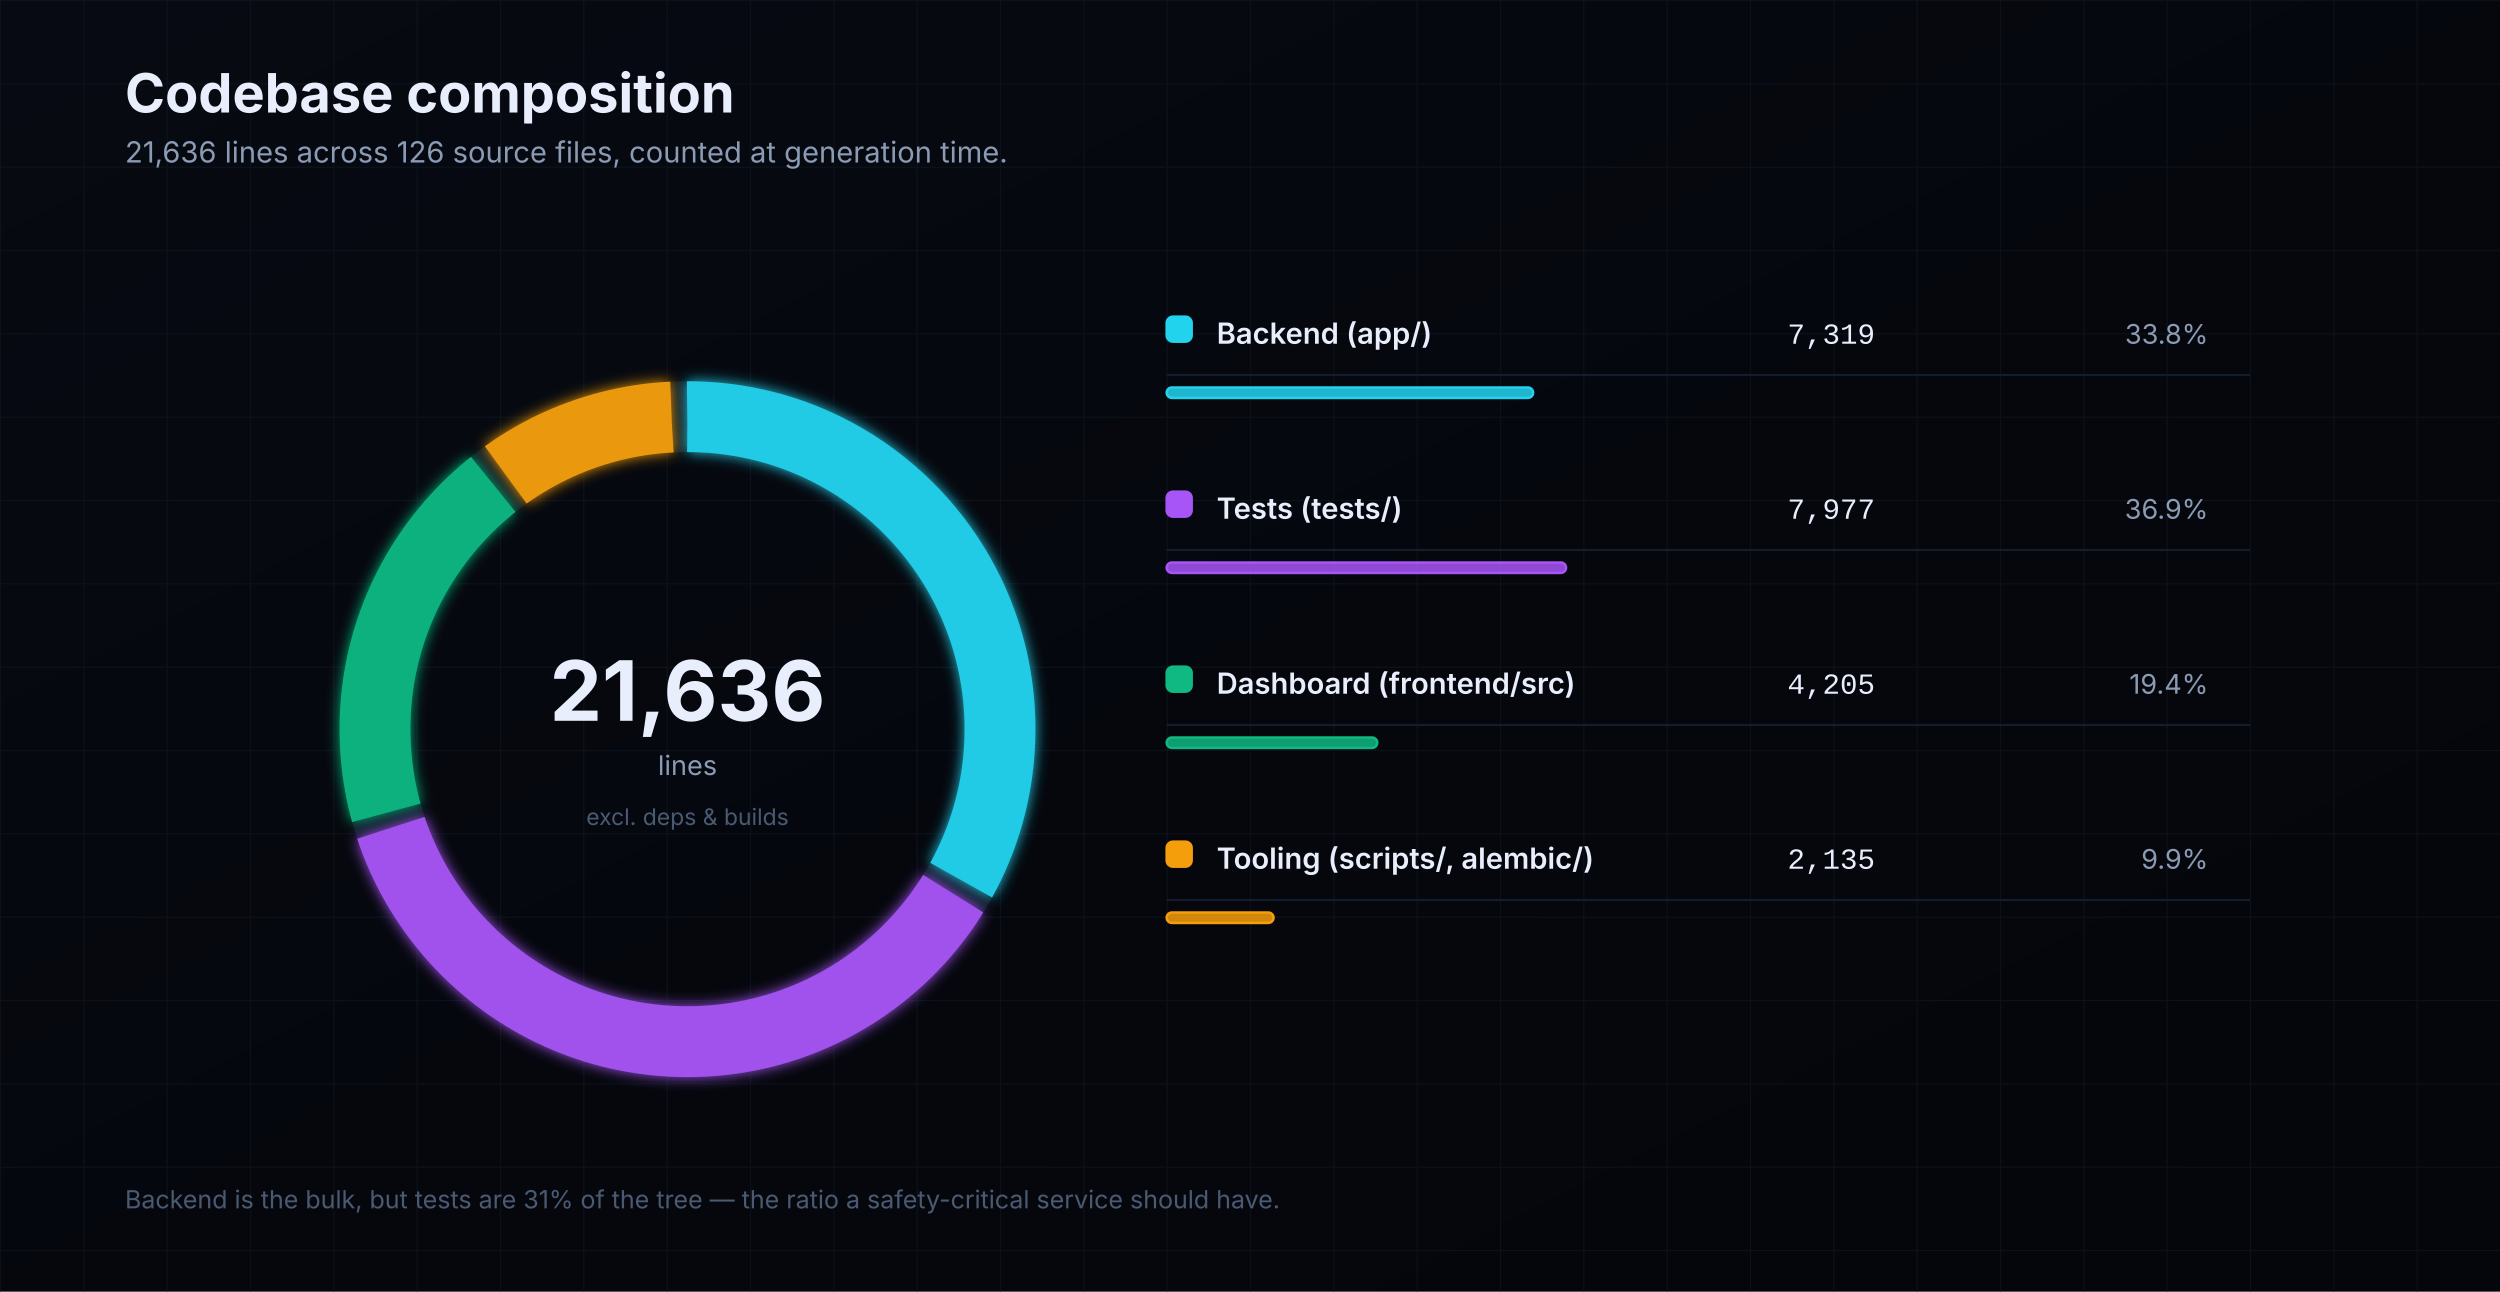
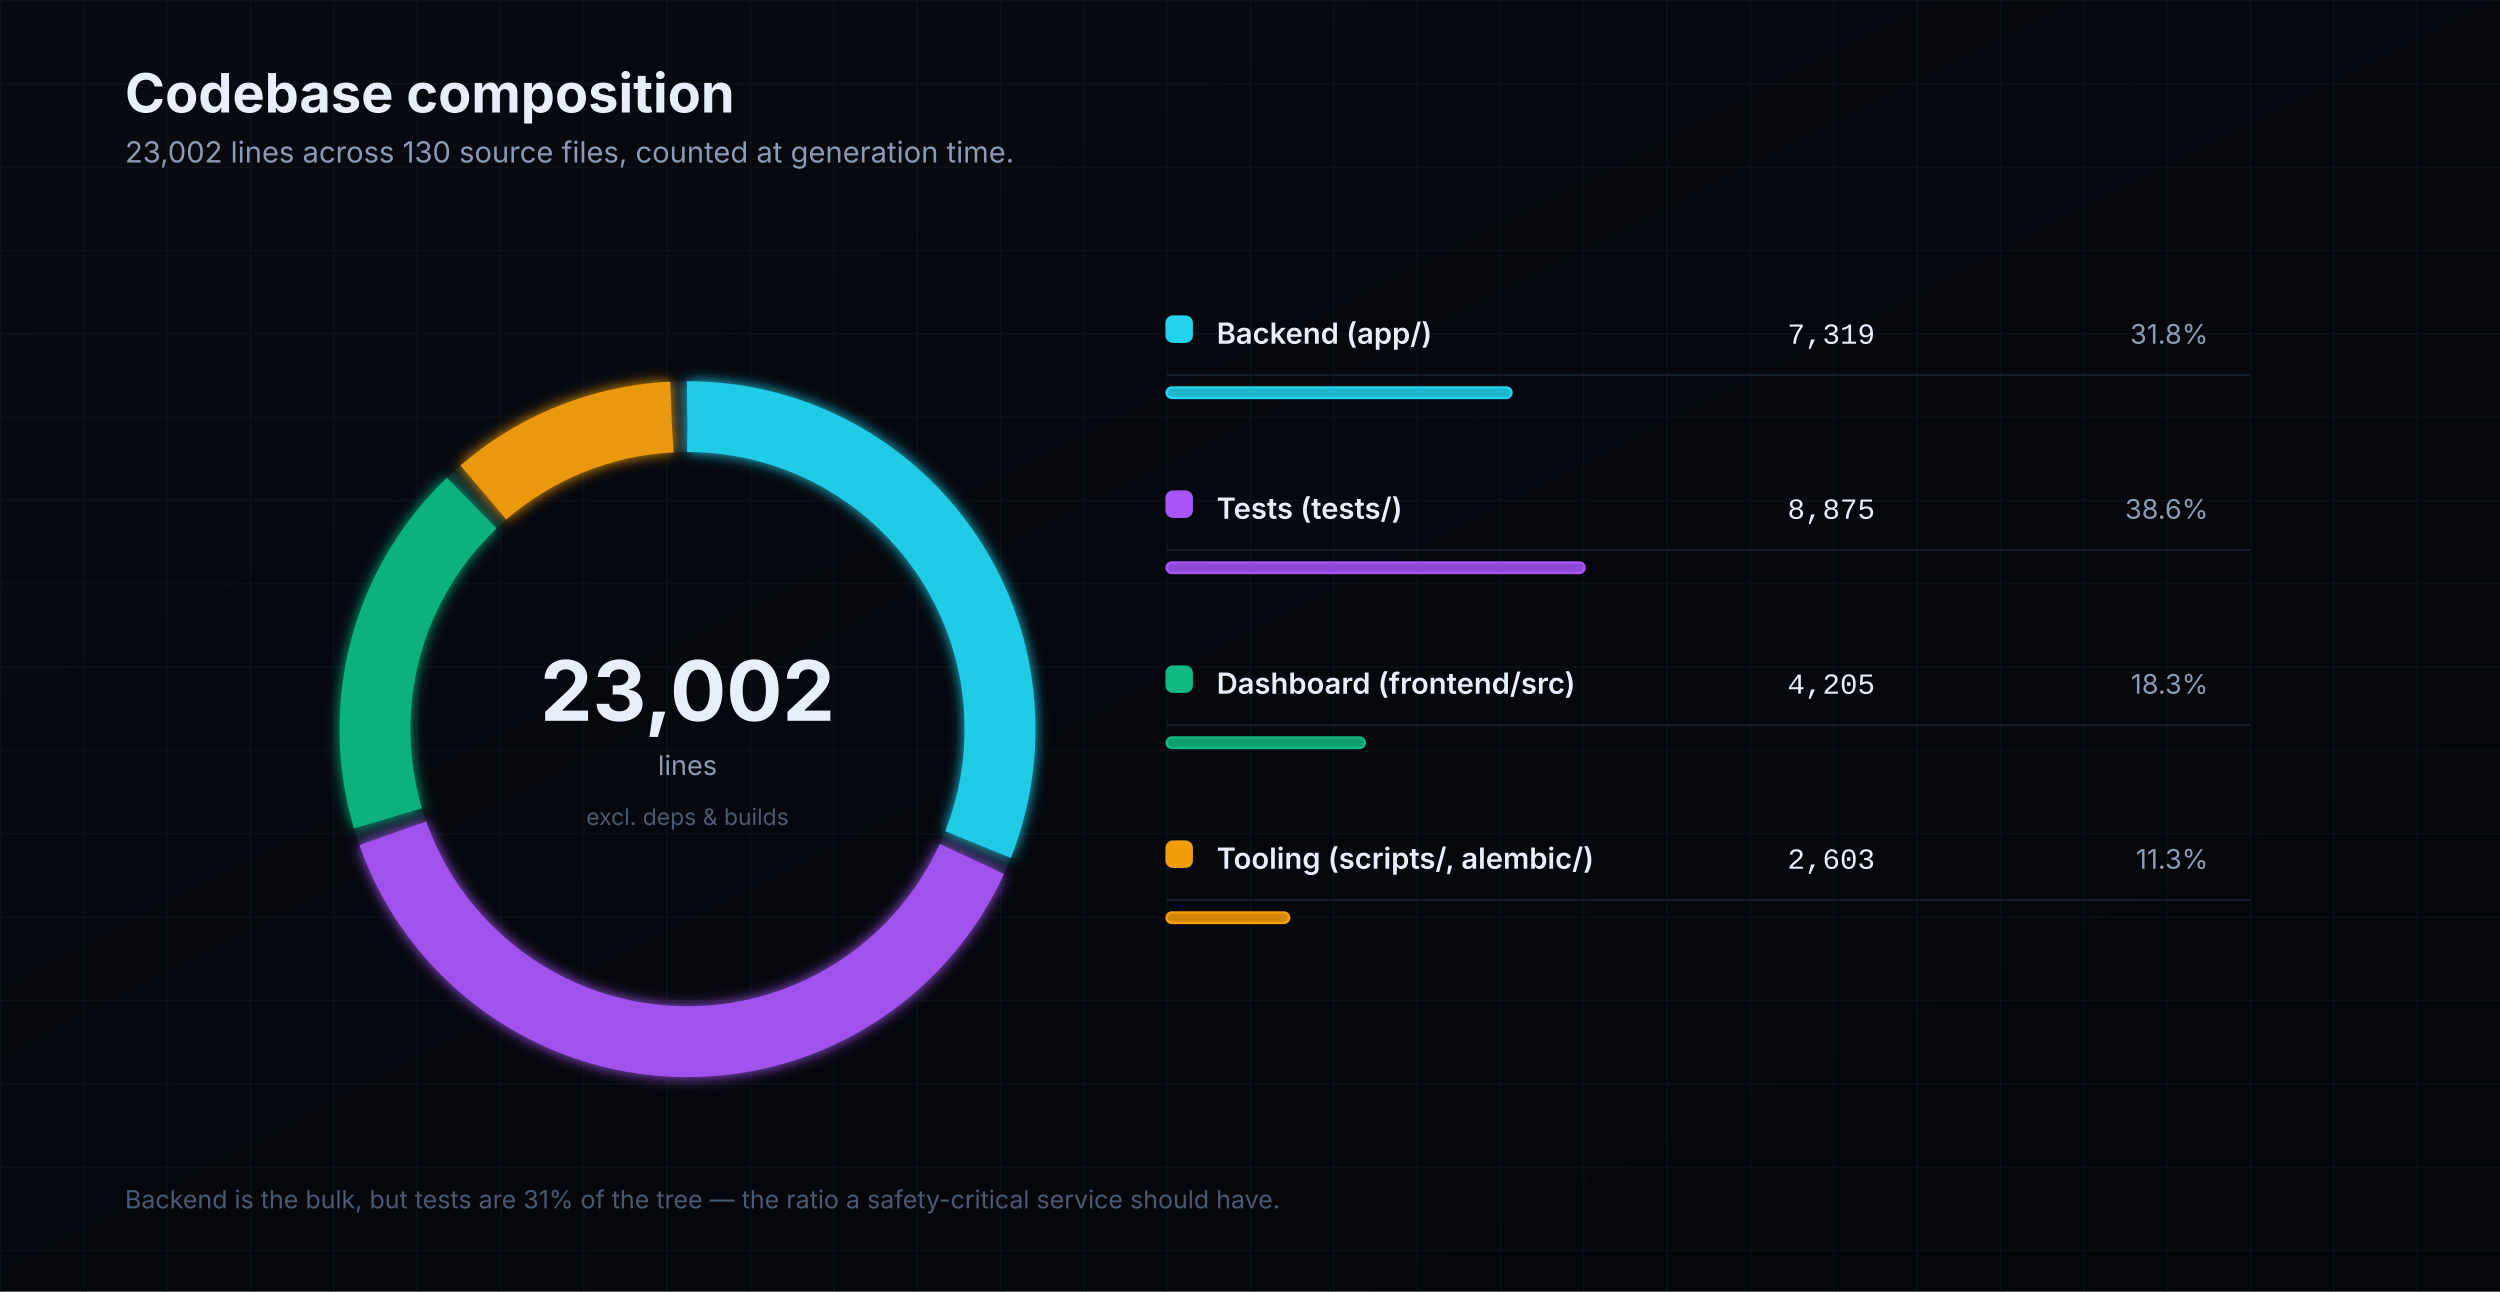
<svg xmlns="http://www.w3.org/2000/svg" width="1200" height="620" viewBox="0 0 1200 620" role="img" aria-label="Codebase composition">
  <defs>
    <linearGradient id="bg" x1="0" y1="0" x2="1" y2="1">
      <stop offset="0%" stop-color="#070a12" />
      <stop offset="55%" stop-color="#05070d" />
      <stop offset="100%" stop-color="#04060b" />
    </linearGradient>
    <linearGradient id="word" x1="0" y1="0" x2="1" y2="0">
      <stop offset="0%" stop-color="#22d3ee" />
      <stop offset="50%" stop-color="#3b82f6" />
      <stop offset="100%" stop-color="#a855f7" />
    </linearGradient>
    <linearGradient id="edge" x1="0" y1="0" x2="1" y2="0">
      <stop offset="0%" stop-color="#22d3ee" stop-opacity="0.55" />
      <stop offset="100%" stop-color="#a855f7" stop-opacity="0.35" />
    </linearGradient>
    <radialGradient id="halo" cx="50%" cy="50%" r="50%">
      <stop offset="0%" stop-color="#22d3ee" stop-opacity="0.20" />
      <stop offset="60%" stop-color="#3b82f6" stop-opacity="0.06" />
      <stop offset="100%" stop-color="#05070d" stop-opacity="0" />
    </radialGradient>
    <radialGradient id="halo2" cx="50%" cy="50%" r="50%">
      <stop offset="0%" stop-color="#a855f7" stop-opacity="0.16" />
      <stop offset="100%" stop-color="#05070d" stop-opacity="0" />
    </radialGradient>
    <filter id="glow" x="-80%" y="-300%" width="260%" height="700%">
      <feGaussianBlur stdDeviation="3.2" result="b" />
      <feMerge>
        <feMergeNode in="b" />
        <feMergeNode in="SourceGraphic" />
      </feMerge>
    </filter>
    <filter id="softglow" x="-60%" y="-60%" width="220%" height="220%">
      <feGaussianBlur stdDeviation="7" result="b" />
      <feMerge>
        <feMergeNode in="b" />
        <feMergeNode in="SourceGraphic" />
      </feMerge>
    </filter>
    <pattern id="grid" width="40" height="40" patternUnits="userSpaceOnUse">
      <path d="M40 0 H0 V40" fill="none" stroke="#111a26" stroke-width="1" />
    </pattern>
    <marker id="arrowhead" viewBox="0 0 10 10" refX="8" refY="5" markerWidth="6" markerHeight="6" orient="auto-start-reverse">
      <path d="M0,0 L10,5 L0,10 z" fill="#4a5a72" />
    </marker>
  </defs>
  <rect width="1200" height="620" fill="url(#bg)" />
  <rect width="1200" height="620" fill="url(#grid)" opacity="0.55" />
  <text x="60.0" y="54.0" font-family="Inter, 'Segoe UI', 'Helvetica Neue', Helvetica, Arial, sans-serif" font-size="26" font-weight="700" fill="#e8eefc" fill-opacity="1.0" text-anchor="start">Codebase composition</text>
-   <text x="60.0" y="78.0" font-family="Inter, 'Segoe UI', 'Helvetica Neue', Helvetica, Arial, sans-serif" font-size="14" font-weight="400" fill="#8b9bb4" fill-opacity="1.0" text-anchor="start">21,636 lines across 126 source files, counted at generation time.</text>
+   <text x="60.0" y="78.0" font-family="Inter, 'Segoe UI', 'Helvetica Neue', Helvetica, Arial, sans-serif" font-size="14" font-weight="400" fill="#8b9bb4" fill-opacity="1.0" text-anchor="start">23,002 lines across 130 source files, counted at generation time.</text>
  <circle cx="330.0" cy="350.0" r="150.0" fill="none" stroke="#111a26" stroke-width="34.0" />
-   <circle cx="330.0" cy="350.0" r="150.0" fill="none" stroke="#22d3ee" stroke-width="34.0" stroke-linecap="butt" stroke-dasharray="311.28 631.20" stroke-dashoffset="-0.00" transform="rotate(-90 330.0 350.0)" filter="url(#glow)" opacity="0.95" />
-   <circle cx="330.0" cy="350.0" r="150.0" fill="none" stroke="#a855f7" stroke-width="34.0" stroke-linecap="butt" stroke-dasharray="339.94 602.53" stroke-dashoffset="-318.82" transform="rotate(-90 330.0 350.0)" filter="url(#glow)" opacity="0.95" />
-   <circle cx="330.0" cy="350.0" r="150.0" fill="none" stroke="#10b981" stroke-width="34.0" stroke-linecap="butt" stroke-dasharray="175.63 766.85" stroke-dashoffset="-666.30" transform="rotate(-90 330.0 350.0)" filter="url(#glow)" opacity="0.95" />
-   <circle cx="330.0" cy="350.0" r="150.0" fill="none" stroke="#f59e0b" stroke-width="34.0" stroke-linecap="butt" stroke-dasharray="85.46 857.02" stroke-dashoffset="-849.48" transform="rotate(-90 330.0 350.0)" filter="url(#glow)" opacity="0.95" />
-   <text x="330.0" y="346.0" font-family="Inter, 'Segoe UI', 'Helvetica Neue', Helvetica, Arial, sans-serif" font-size="40" font-weight="700" fill="#e8eefc" fill-opacity="1.0" text-anchor="middle">21,636</text>
+   <circle cx="330.0" cy="350.0" r="150.0" fill="none" stroke="#22d3ee" stroke-width="34.0" stroke-linecap="butt" stroke-dasharray="292.35 650.13" stroke-dashoffset="-0.00" transform="rotate(-90 330.0 350.0)" filter="url(#glow)" opacity="0.95" />
+   <circle cx="330.0" cy="350.0" r="150.0" fill="none" stroke="#a855f7" stroke-width="34.0" stroke-linecap="butt" stroke-dasharray="356.10 586.38" stroke-dashoffset="-299.89" transform="rotate(-90 330.0 350.0)" filter="url(#glow)" opacity="0.95" />
+   <circle cx="330.0" cy="350.0" r="150.0" fill="none" stroke="#10b981" stroke-width="34.0" stroke-linecap="butt" stroke-dasharray="164.75 777.72" stroke-dashoffset="-663.53" transform="rotate(-90 330.0 350.0)" filter="url(#glow)" opacity="0.95" />
+   <circle cx="330.0" cy="350.0" r="150.0" fill="none" stroke="#f59e0b" stroke-width="34.0" stroke-linecap="butt" stroke-dasharray="99.11 843.36" stroke-dashoffset="-835.82" transform="rotate(-90 330.0 350.0)" filter="url(#glow)" opacity="0.95" />
+   <text x="330.0" y="346.0" font-family="Inter, 'Segoe UI', 'Helvetica Neue', Helvetica, Arial, sans-serif" font-size="40" font-weight="700" fill="#e8eefc" fill-opacity="1.0" text-anchor="middle">23,002</text>
  <text x="330.0" y="372.0" font-family="Inter, 'Segoe UI', 'Helvetica Neue', Helvetica, Arial, sans-serif" font-size="13" font-weight="400" fill="#8b9bb4" fill-opacity="1.0" text-anchor="middle">lines</text>
  <text x="330.0" y="396.0" font-family="Inter, 'Segoe UI', 'Helvetica Neue', Helvetica, Arial, sans-serif" font-size="11" font-weight="400" fill="#4a5a72" fill-opacity="1.0" text-anchor="middle">excl. deps &amp; builds</text>
  <rect x="560.0" y="152.0" width="12.0" height="12.0" rx="3" fill="#22d3ee" fill-opacity="1.0" stroke="#22d3ee" stroke-width="1.2" />
  <text x="584.0" y="165.0" font-family="Inter, 'Segoe UI', 'Helvetica Neue', Helvetica, Arial, sans-serif" font-size="14" font-weight="600" fill="#e8eefc" fill-opacity="1.0" text-anchor="start">Backend (app/)</text>
  <text x="900.0" y="165.0" font-family="'JetBrains Mono', 'SFMono-Regular', Consolas, 'Liberation Mono', monospace" font-size="14" font-weight="400" fill="#e8eefc" fill-opacity="1.0" text-anchor="end">7,319</text>
-   <text x="1060.0" y="165.0" font-family="Inter, 'Segoe UI', 'Helvetica Neue', Helvetica, Arial, sans-serif" font-size="13" font-weight="400" fill="#8b9bb4" fill-opacity="1.0" text-anchor="end">33.8%</text>
+   <text x="1060.0" y="165.0" font-family="Inter, 'Segoe UI', 'Helvetica Neue', Helvetica, Arial, sans-serif" font-size="13" font-weight="400" fill="#8b9bb4" fill-opacity="1.0" text-anchor="end">31.8%</text>
  <line x1="560" y1="180.0" x2="1080" y2="180.0" stroke="#141d2b" stroke-width="1" />
-   <rect x="560.0" y="186.0" width="175.9" height="5.0" rx="2.5" fill="#22d3ee" fill-opacity="0.85" stroke="#22d3ee" stroke-width="1.2" />
+   <rect x="560.0" y="186.0" width="165.5" height="5.0" rx="2.5" fill="#22d3ee" fill-opacity="0.85" stroke="#22d3ee" stroke-width="1.2" />
  <rect x="560.0" y="236.0" width="12.0" height="12.0" rx="3" fill="#a855f7" fill-opacity="1.0" stroke="#a855f7" stroke-width="1.2" />
  <text x="584.0" y="249.0" font-family="Inter, 'Segoe UI', 'Helvetica Neue', Helvetica, Arial, sans-serif" font-size="14" font-weight="600" fill="#e8eefc" fill-opacity="1.0" text-anchor="start">Tests (tests/)</text>
-   <text x="900.0" y="249.0" font-family="'JetBrains Mono', 'SFMono-Regular', Consolas, 'Liberation Mono', monospace" font-size="14" font-weight="400" fill="#e8eefc" fill-opacity="1.0" text-anchor="end">7,977</text>
-   <text x="1060.0" y="249.0" font-family="Inter, 'Segoe UI', 'Helvetica Neue', Helvetica, Arial, sans-serif" font-size="13" font-weight="400" fill="#8b9bb4" fill-opacity="1.0" text-anchor="end">36.9%</text>
+   <text x="900.0" y="249.0" font-family="'JetBrains Mono', 'SFMono-Regular', Consolas, 'Liberation Mono', monospace" font-size="14" font-weight="400" fill="#e8eefc" fill-opacity="1.0" text-anchor="end">8,875</text>
+   <text x="1060.0" y="249.0" font-family="Inter, 'Segoe UI', 'Helvetica Neue', Helvetica, Arial, sans-serif" font-size="13" font-weight="400" fill="#8b9bb4" fill-opacity="1.0" text-anchor="end">38.6%</text>
  <line x1="560" y1="264.0" x2="1080" y2="264.0" stroke="#141d2b" stroke-width="1" />
-   <rect x="560.0" y="270.0" width="191.7" height="5.0" rx="2.5" fill="#a855f7" fill-opacity="0.85" stroke="#a855f7" stroke-width="1.2" />
+   <rect x="560.0" y="270.0" width="200.6" height="5.0" rx="2.5" fill="#a855f7" fill-opacity="0.85" stroke="#a855f7" stroke-width="1.2" />
  <rect x="560.0" y="320.0" width="12.0" height="12.0" rx="3" fill="#10b981" fill-opacity="1.0" stroke="#10b981" stroke-width="1.2" />
  <text x="584.0" y="333.0" font-family="Inter, 'Segoe UI', 'Helvetica Neue', Helvetica, Arial, sans-serif" font-size="14" font-weight="600" fill="#e8eefc" fill-opacity="1.0" text-anchor="start">Dashboard (frontend/src)</text>
  <text x="900.0" y="333.0" font-family="'JetBrains Mono', 'SFMono-Regular', Consolas, 'Liberation Mono', monospace" font-size="14" font-weight="400" fill="#e8eefc" fill-opacity="1.0" text-anchor="end">4,205</text>
-   <text x="1060.0" y="333.0" font-family="Inter, 'Segoe UI', 'Helvetica Neue', Helvetica, Arial, sans-serif" font-size="13" font-weight="400" fill="#8b9bb4" fill-opacity="1.0" text-anchor="end">19.4%</text>
+   <text x="1060.0" y="333.0" font-family="Inter, 'Segoe UI', 'Helvetica Neue', Helvetica, Arial, sans-serif" font-size="13" font-weight="400" fill="#8b9bb4" fill-opacity="1.0" text-anchor="end">18.3%</text>
  <line x1="560" y1="348.0" x2="1080" y2="348.0" stroke="#141d2b" stroke-width="1" />
-   <rect x="560.0" y="354.0" width="101.1" height="5.0" rx="2.5" fill="#10b981" fill-opacity="0.85" stroke="#10b981" stroke-width="1.2" />
+   <rect x="560.0" y="354.0" width="95.1" height="5.0" rx="2.5" fill="#10b981" fill-opacity="0.85" stroke="#10b981" stroke-width="1.2" />
  <rect x="560.0" y="404.0" width="12.0" height="12.0" rx="3" fill="#f59e0b" fill-opacity="1.0" stroke="#f59e0b" stroke-width="1.2" />
  <text x="584.0" y="417.0" font-family="Inter, 'Segoe UI', 'Helvetica Neue', Helvetica, Arial, sans-serif" font-size="14" font-weight="600" fill="#e8eefc" fill-opacity="1.0" text-anchor="start">Tooling (scripts/, alembic/)</text>
-   <text x="900.0" y="417.0" font-family="'JetBrains Mono', 'SFMono-Regular', Consolas, 'Liberation Mono', monospace" font-size="14" font-weight="400" fill="#e8eefc" fill-opacity="1.0" text-anchor="end">2,135</text>
-   <text x="1060.0" y="417.0" font-family="Inter, 'Segoe UI', 'Helvetica Neue', Helvetica, Arial, sans-serif" font-size="13" font-weight="400" fill="#8b9bb4" fill-opacity="1.0" text-anchor="end">9.9%</text>
+   <text x="900.0" y="417.0" font-family="'JetBrains Mono', 'SFMono-Regular', Consolas, 'Liberation Mono', monospace" font-size="14" font-weight="400" fill="#e8eefc" fill-opacity="1.0" text-anchor="end">2,603</text>
+   <text x="1060.0" y="417.0" font-family="Inter, 'Segoe UI', 'Helvetica Neue', Helvetica, Arial, sans-serif" font-size="13" font-weight="400" fill="#8b9bb4" fill-opacity="1.0" text-anchor="end">11.3%</text>
  <line x1="560" y1="432.0" x2="1080" y2="432.0" stroke="#141d2b" stroke-width="1" />
-   <rect x="560.0" y="438.0" width="51.3" height="5.0" rx="2.5" fill="#f59e0b" fill-opacity="0.85" stroke="#f59e0b" stroke-width="1.2" />
+   <rect x="560.0" y="438.0" width="58.8" height="5.0" rx="2.5" fill="#f59e0b" fill-opacity="0.85" stroke="#f59e0b" stroke-width="1.2" />
  <text x="60.0" y="580.0" font-family="Inter, 'Segoe UI', 'Helvetica Neue', Helvetica, Arial, sans-serif" font-size="12" font-weight="400" fill="#4a5a72" fill-opacity="1.0" text-anchor="start">Backend is the bulk, but tests are 31% of the tree — the ratio a safety-critical service should have.</text>
</svg>
